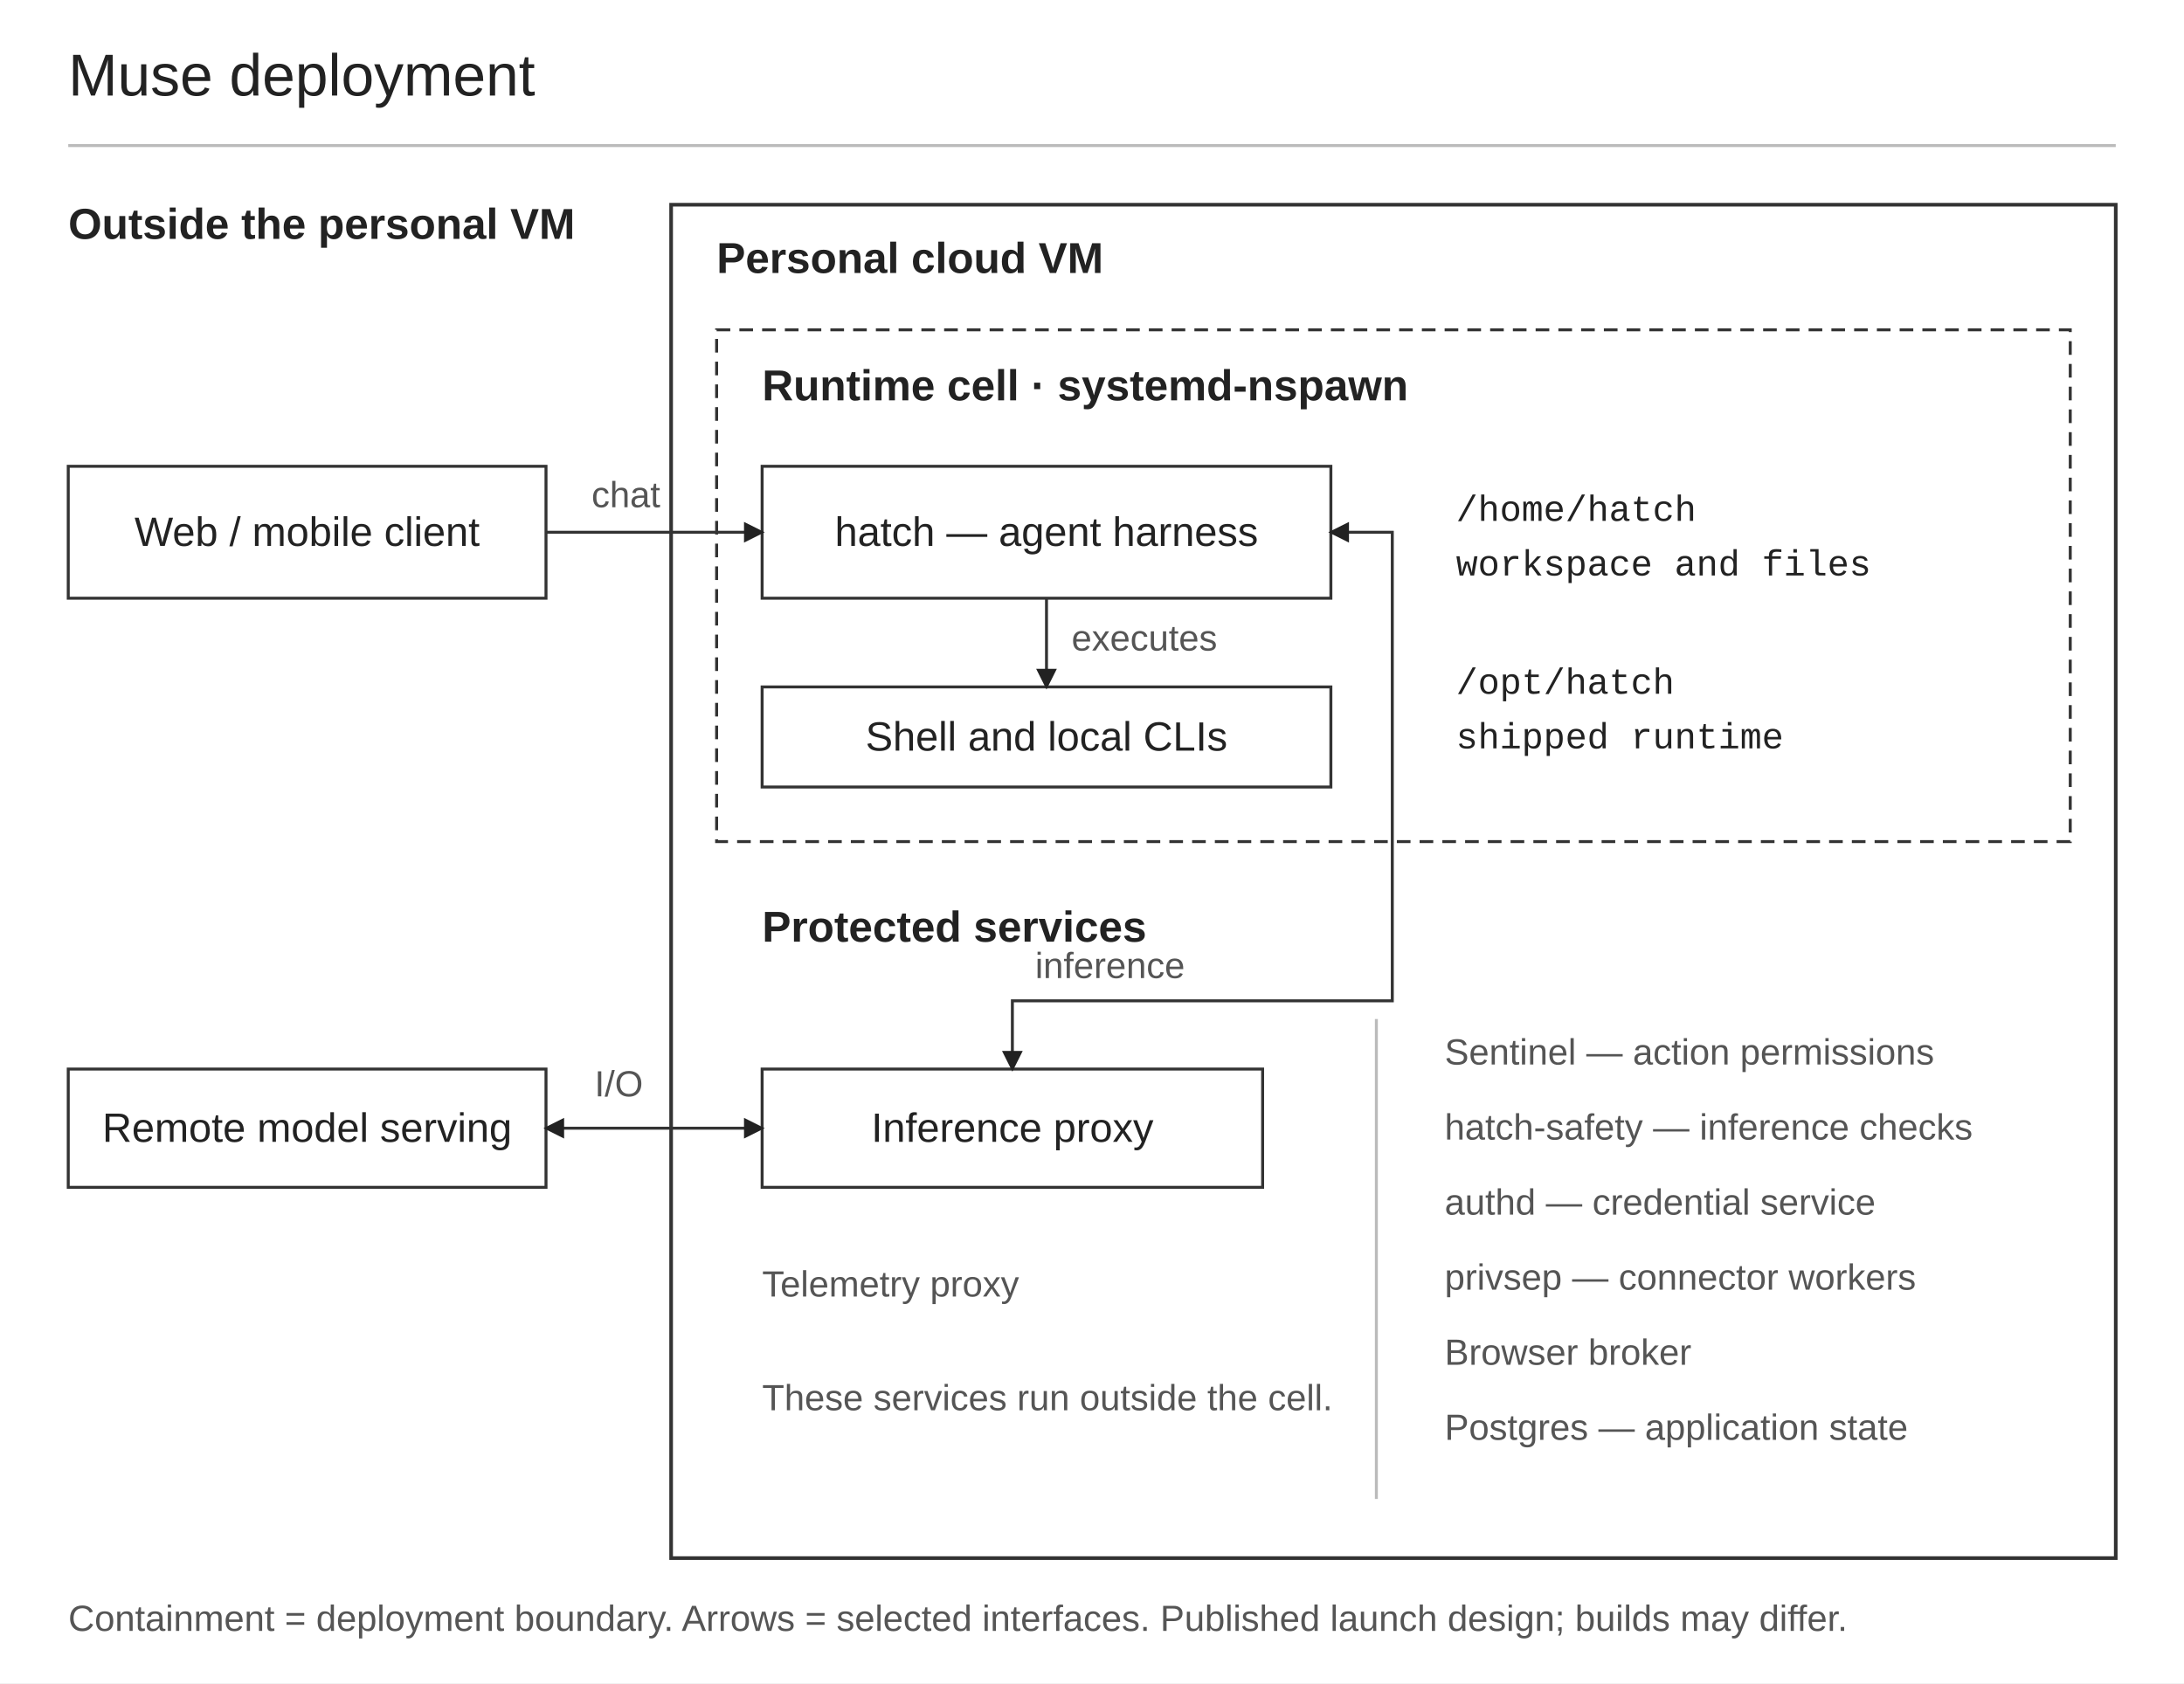
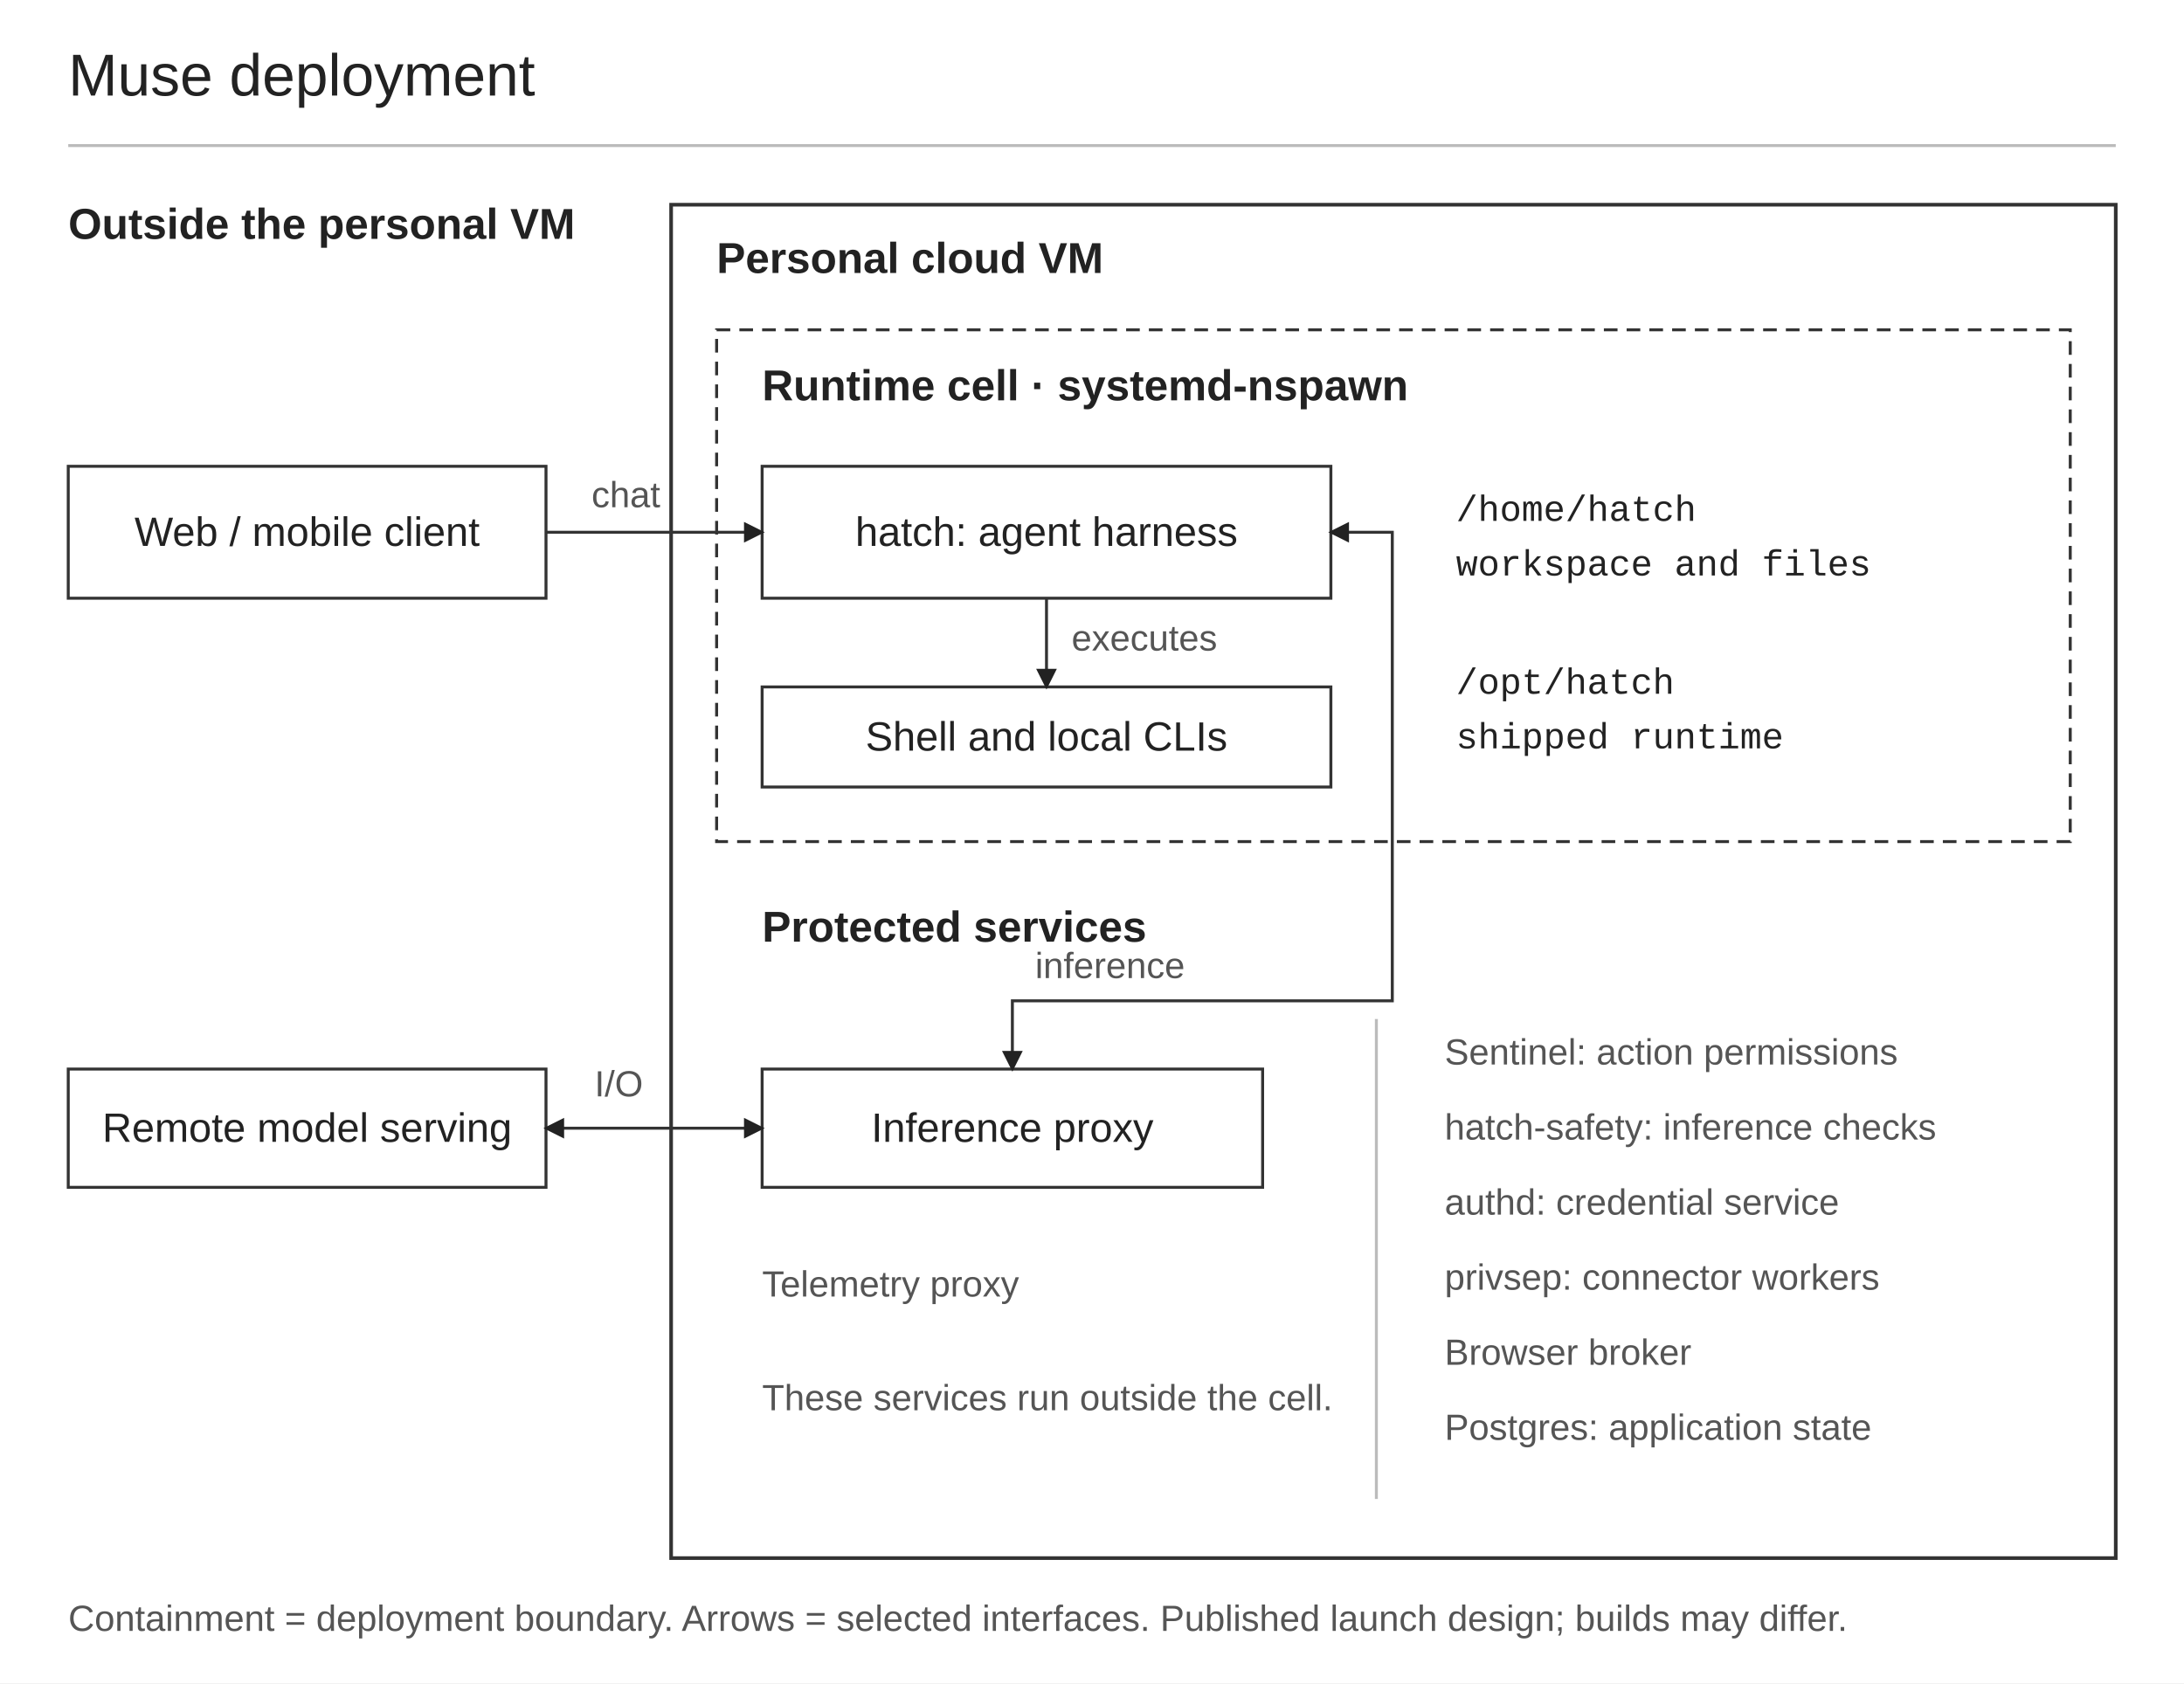
<svg xmlns="http://www.w3.org/2000/svg" width="960" height="740" viewBox="0 0 960 740" role="img" aria-labelledby="title desc">
  <defs>
    <marker id="a" viewBox="0 0 8 8" refX="7" refY="4" markerWidth="7" markerHeight="7" orient="auto-start-reverse">
      <path d="M0 0L8 4L0 8" fill="#222" />
    </marker>
  </defs>
  <style>text{font-family:Arial,Helvetica,sans-serif;fill:#222;font-size:18px}.title{font-size:26px;font-weight:400}.group{font-size:19px;font-weight:700}.small{font-size:16px;fill:#555}.mono{font-family:Consolas,'Liberation Mono',monospace;font-size:16px}.head{font-size:18px;font-weight:700}</style>
  <rect width="960" height="740" fill="white" />
  <text x="30" y="42" class="title" text-anchor="start">Muse deployment</text>
  <path d="M30 64H930" fill="none" stroke="#bbb" stroke-width="1.3" />
  <text x="30" y="105" class="group" text-anchor="start">Outside the personal VM</text>
  <rect x="295" y="90" width="635" height="595" fill="white" stroke="#333" stroke-width="1.6" />
  <text x="315" y="120" class="group" text-anchor="start">Personal cloud VM</text>
  <rect x="315" y="145" width="595" height="225" fill="white" stroke="#333" stroke-width="1.3" stroke-dasharray="6 4" />
  <text x="335" y="176" class="group" text-anchor="start">Runtime cell · systemd-nspawn</text>
  <rect x="335" y="205" width="250" height="58" fill="white" stroke="#333" stroke-width="1.3" />
-   <text x="460.0" y="240.0" class="" text-anchor="middle">hatch — agent harness</text>
+   <text x="460.0" y="240.0" class="" text-anchor="middle">hatch: agent harness</text>
  <rect x="335" y="302" width="250" height="44" fill="white" stroke="#333" stroke-width="1.3" />
  <text x="460.0" y="330.0" class="" text-anchor="middle">Shell and local CLIs</text>
  <path d="M460 263L460 302" fill="none" stroke="#333" stroke-width="1.3" marker-end="url(#a)" />
  <text x="471" y="286" class="small" text-anchor="start">executes</text>
  <text x="640" y="229" class="mono" text-anchor="start">/home/hatch</text>
  <text x="640" y="253" class="mono" text-anchor="start">workspace and files</text>
  <text x="640" y="305" class="mono" text-anchor="start">/opt/hatch</text>
  <text x="640" y="329" class="mono" text-anchor="start">shipped runtime</text>
  <rect x="30" y="205" width="210" height="58" fill="white" stroke="#333" stroke-width="1.3" />
  <text x="135.0" y="240.0" class="" text-anchor="middle">Web / mobile client</text>
  <path d="M240 234H335" fill="none" stroke="#333" stroke-width="1.3" marker-end="url(#a)" />
  <text x="260" y="223" class="small" text-anchor="start">chat</text>
  <text x="335" y="414" class="group" text-anchor="start">Protected services</text>
  <rect x="335" y="470" width="220" height="52" fill="white" stroke="#333" stroke-width="1.3" />
  <text x="445.0" y="502.0" class="" text-anchor="middle">Inference proxy</text>
  <path d="M585 234H612V440H445V470" fill="none" stroke="#333" stroke-width="1.3" marker-end="url(#a)" marker-start="url(#a)" />
  <text x="455" y="430" class="small" text-anchor="start">inference</text>
  <rect x="30" y="470" width="210" height="52" fill="white" stroke="#333" stroke-width="1.3" />
  <text x="135.0" y="502.0" class="" text-anchor="middle">Remote model serving</text>
  <path d="M335 496H240" fill="none" stroke="#333" stroke-width="1.3" marker-end="url(#a)" marker-start="url(#a)" />
  <text x="272" y="482" class="small" text-anchor="middle">I/O</text>
  <path d="M605 448L605 659" fill="none" stroke="#bbb" stroke-width="1.3" />
-   <text x="635" y="468" class="small" text-anchor="start">Sentinel — action permissions</text>
-   <text x="635" y="501" class="small" text-anchor="start">hatch-safety — inference checks</text>
-   <text x="635" y="534" class="small" text-anchor="start">authd — credential service</text>
-   <text x="635" y="567" class="small" text-anchor="start">privsep — connector workers</text>
+   <text x="635" y="468" class="small" text-anchor="start">Sentinel: action permissions</text>
+   <text x="635" y="501" class="small" text-anchor="start">hatch-safety: inference checks</text>
+   <text x="635" y="534" class="small" text-anchor="start">authd: credential service</text>
+   <text x="635" y="567" class="small" text-anchor="start">privsep: connector workers</text>
  <text x="635" y="600" class="small" text-anchor="start">Browser broker</text>
-   <text x="635" y="633" class="small" text-anchor="start">Postgres — application state</text>
+   <text x="635" y="633" class="small" text-anchor="start">Postgres: application state</text>
  <text x="335" y="570" class="small" text-anchor="start">Telemetry proxy</text>
  <text x="335" y="620" class="small" text-anchor="start">These services run outside the cell.</text>
  <text x="30" y="717" class="small" text-anchor="start">Containment = deployment boundary. Arrows = selected interfaces. Published launch design; builds may differ.</text>
</svg>
